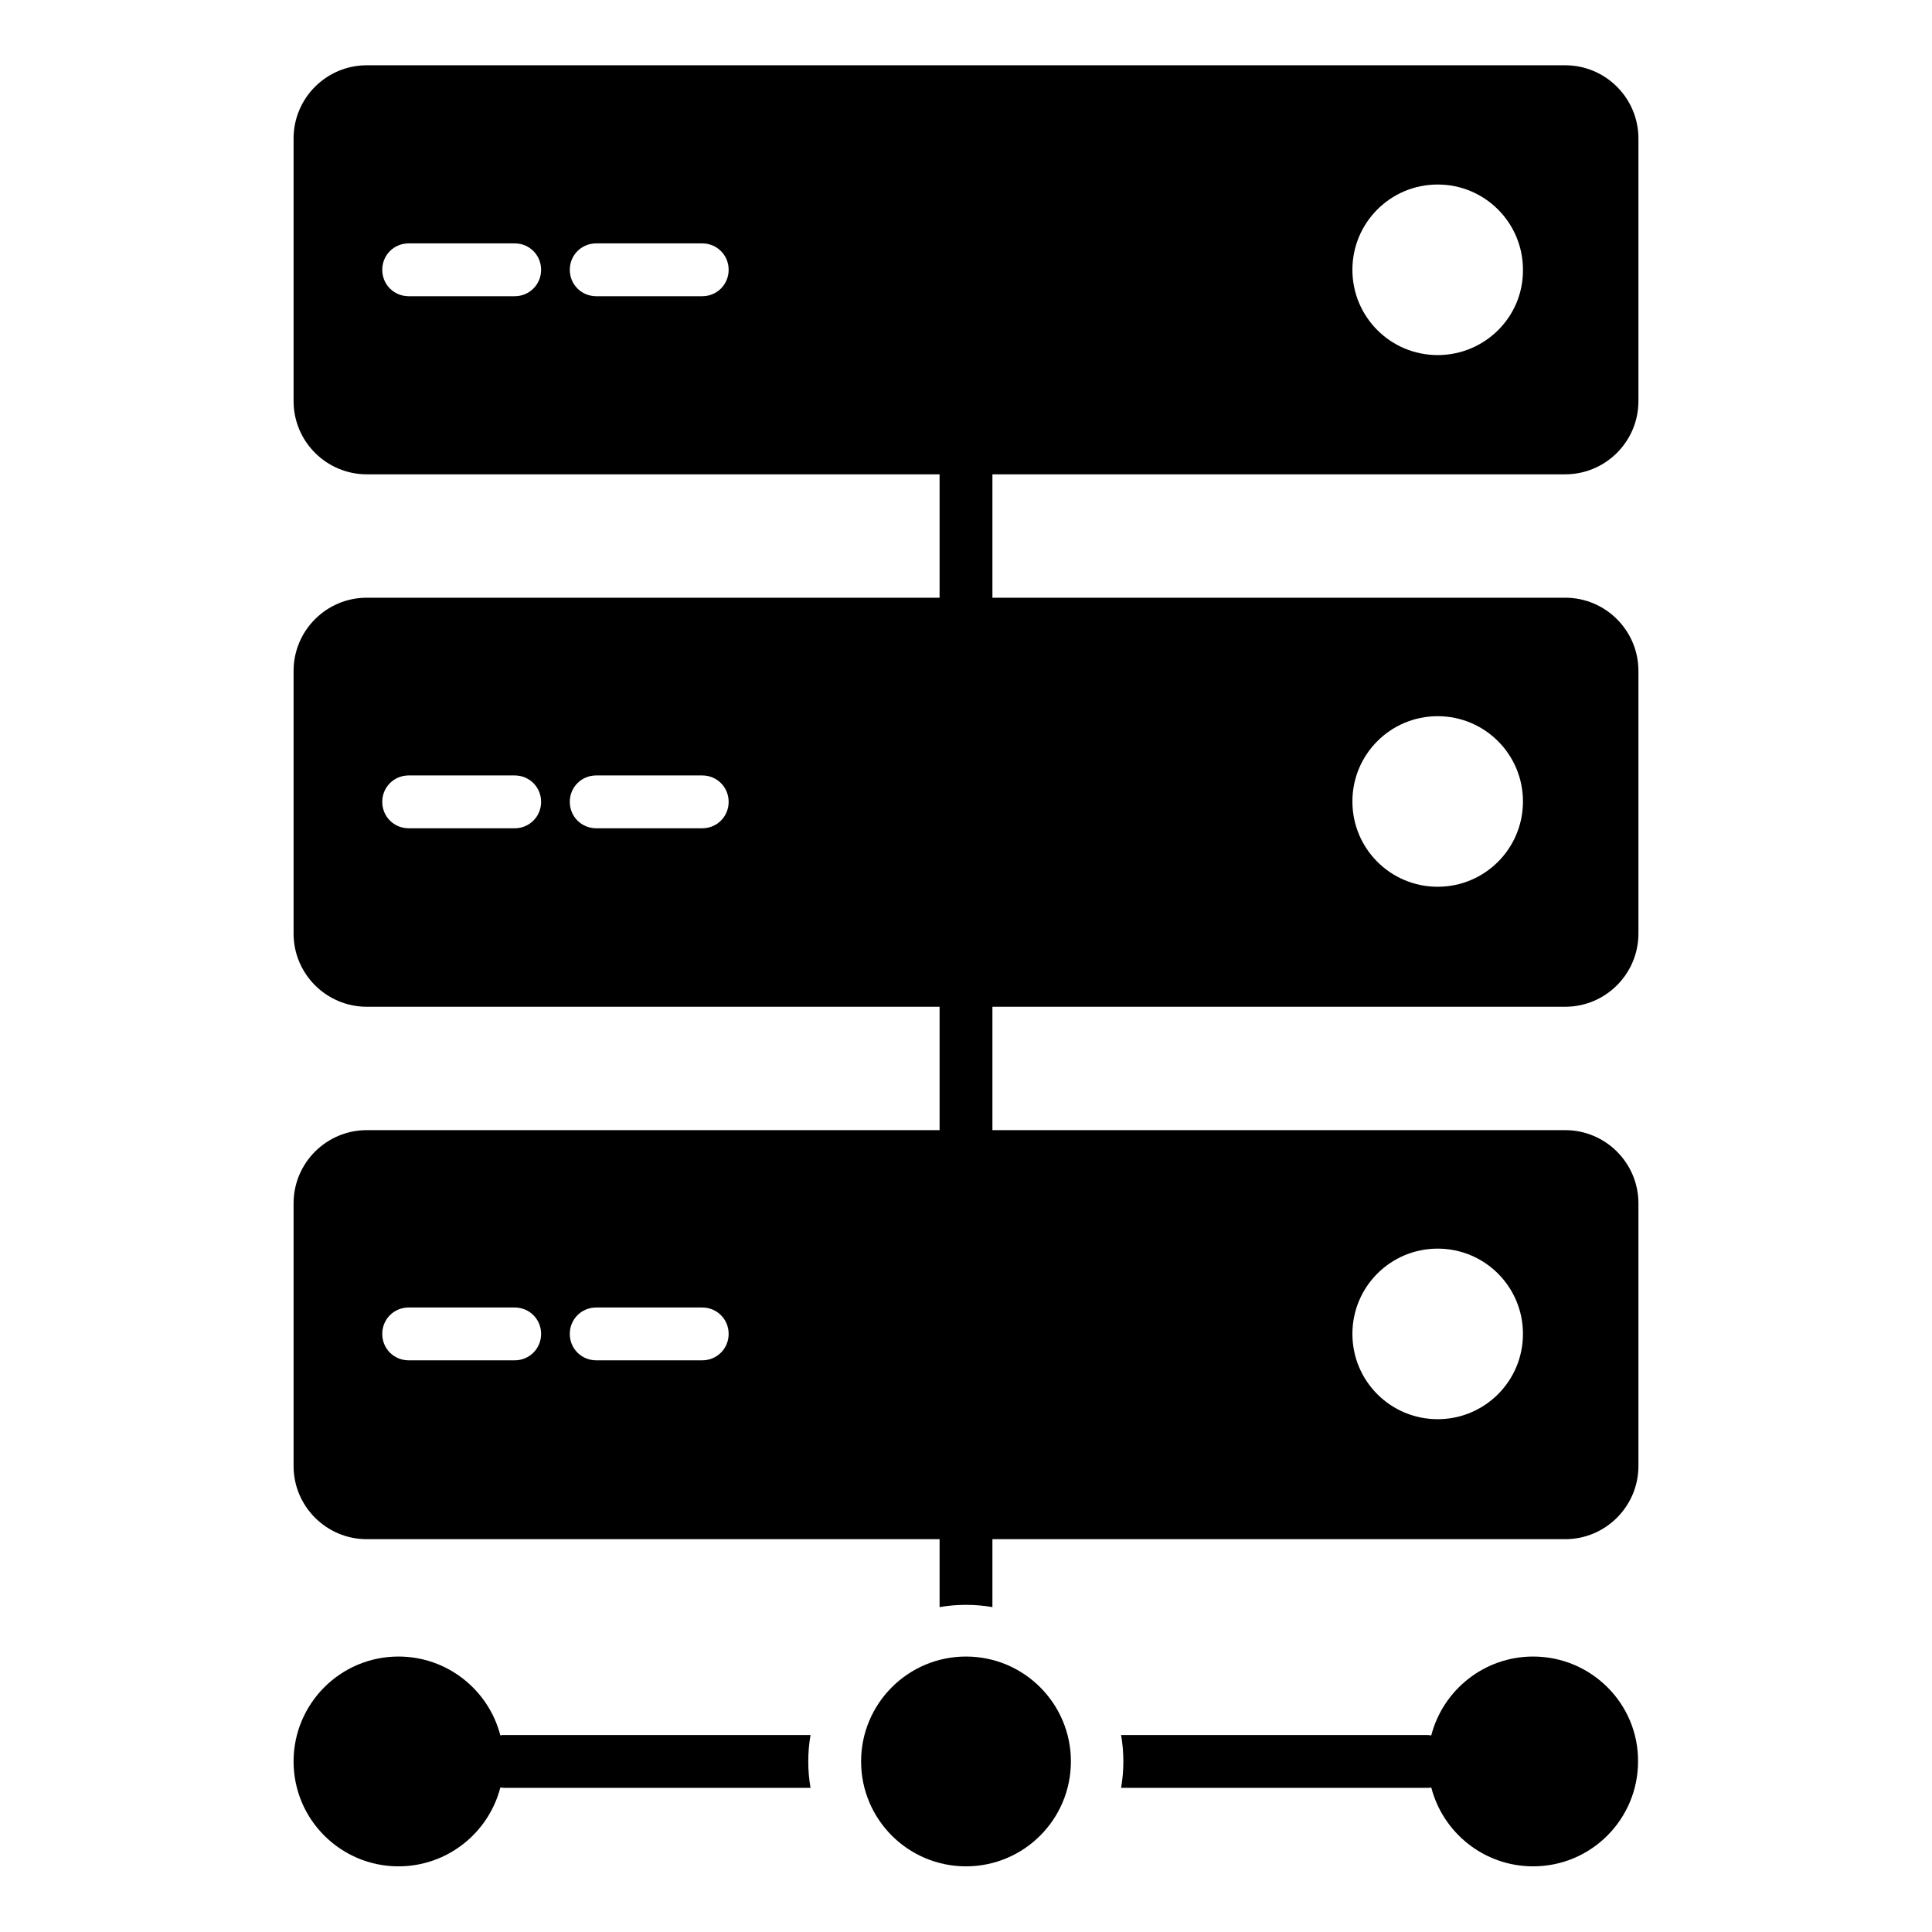
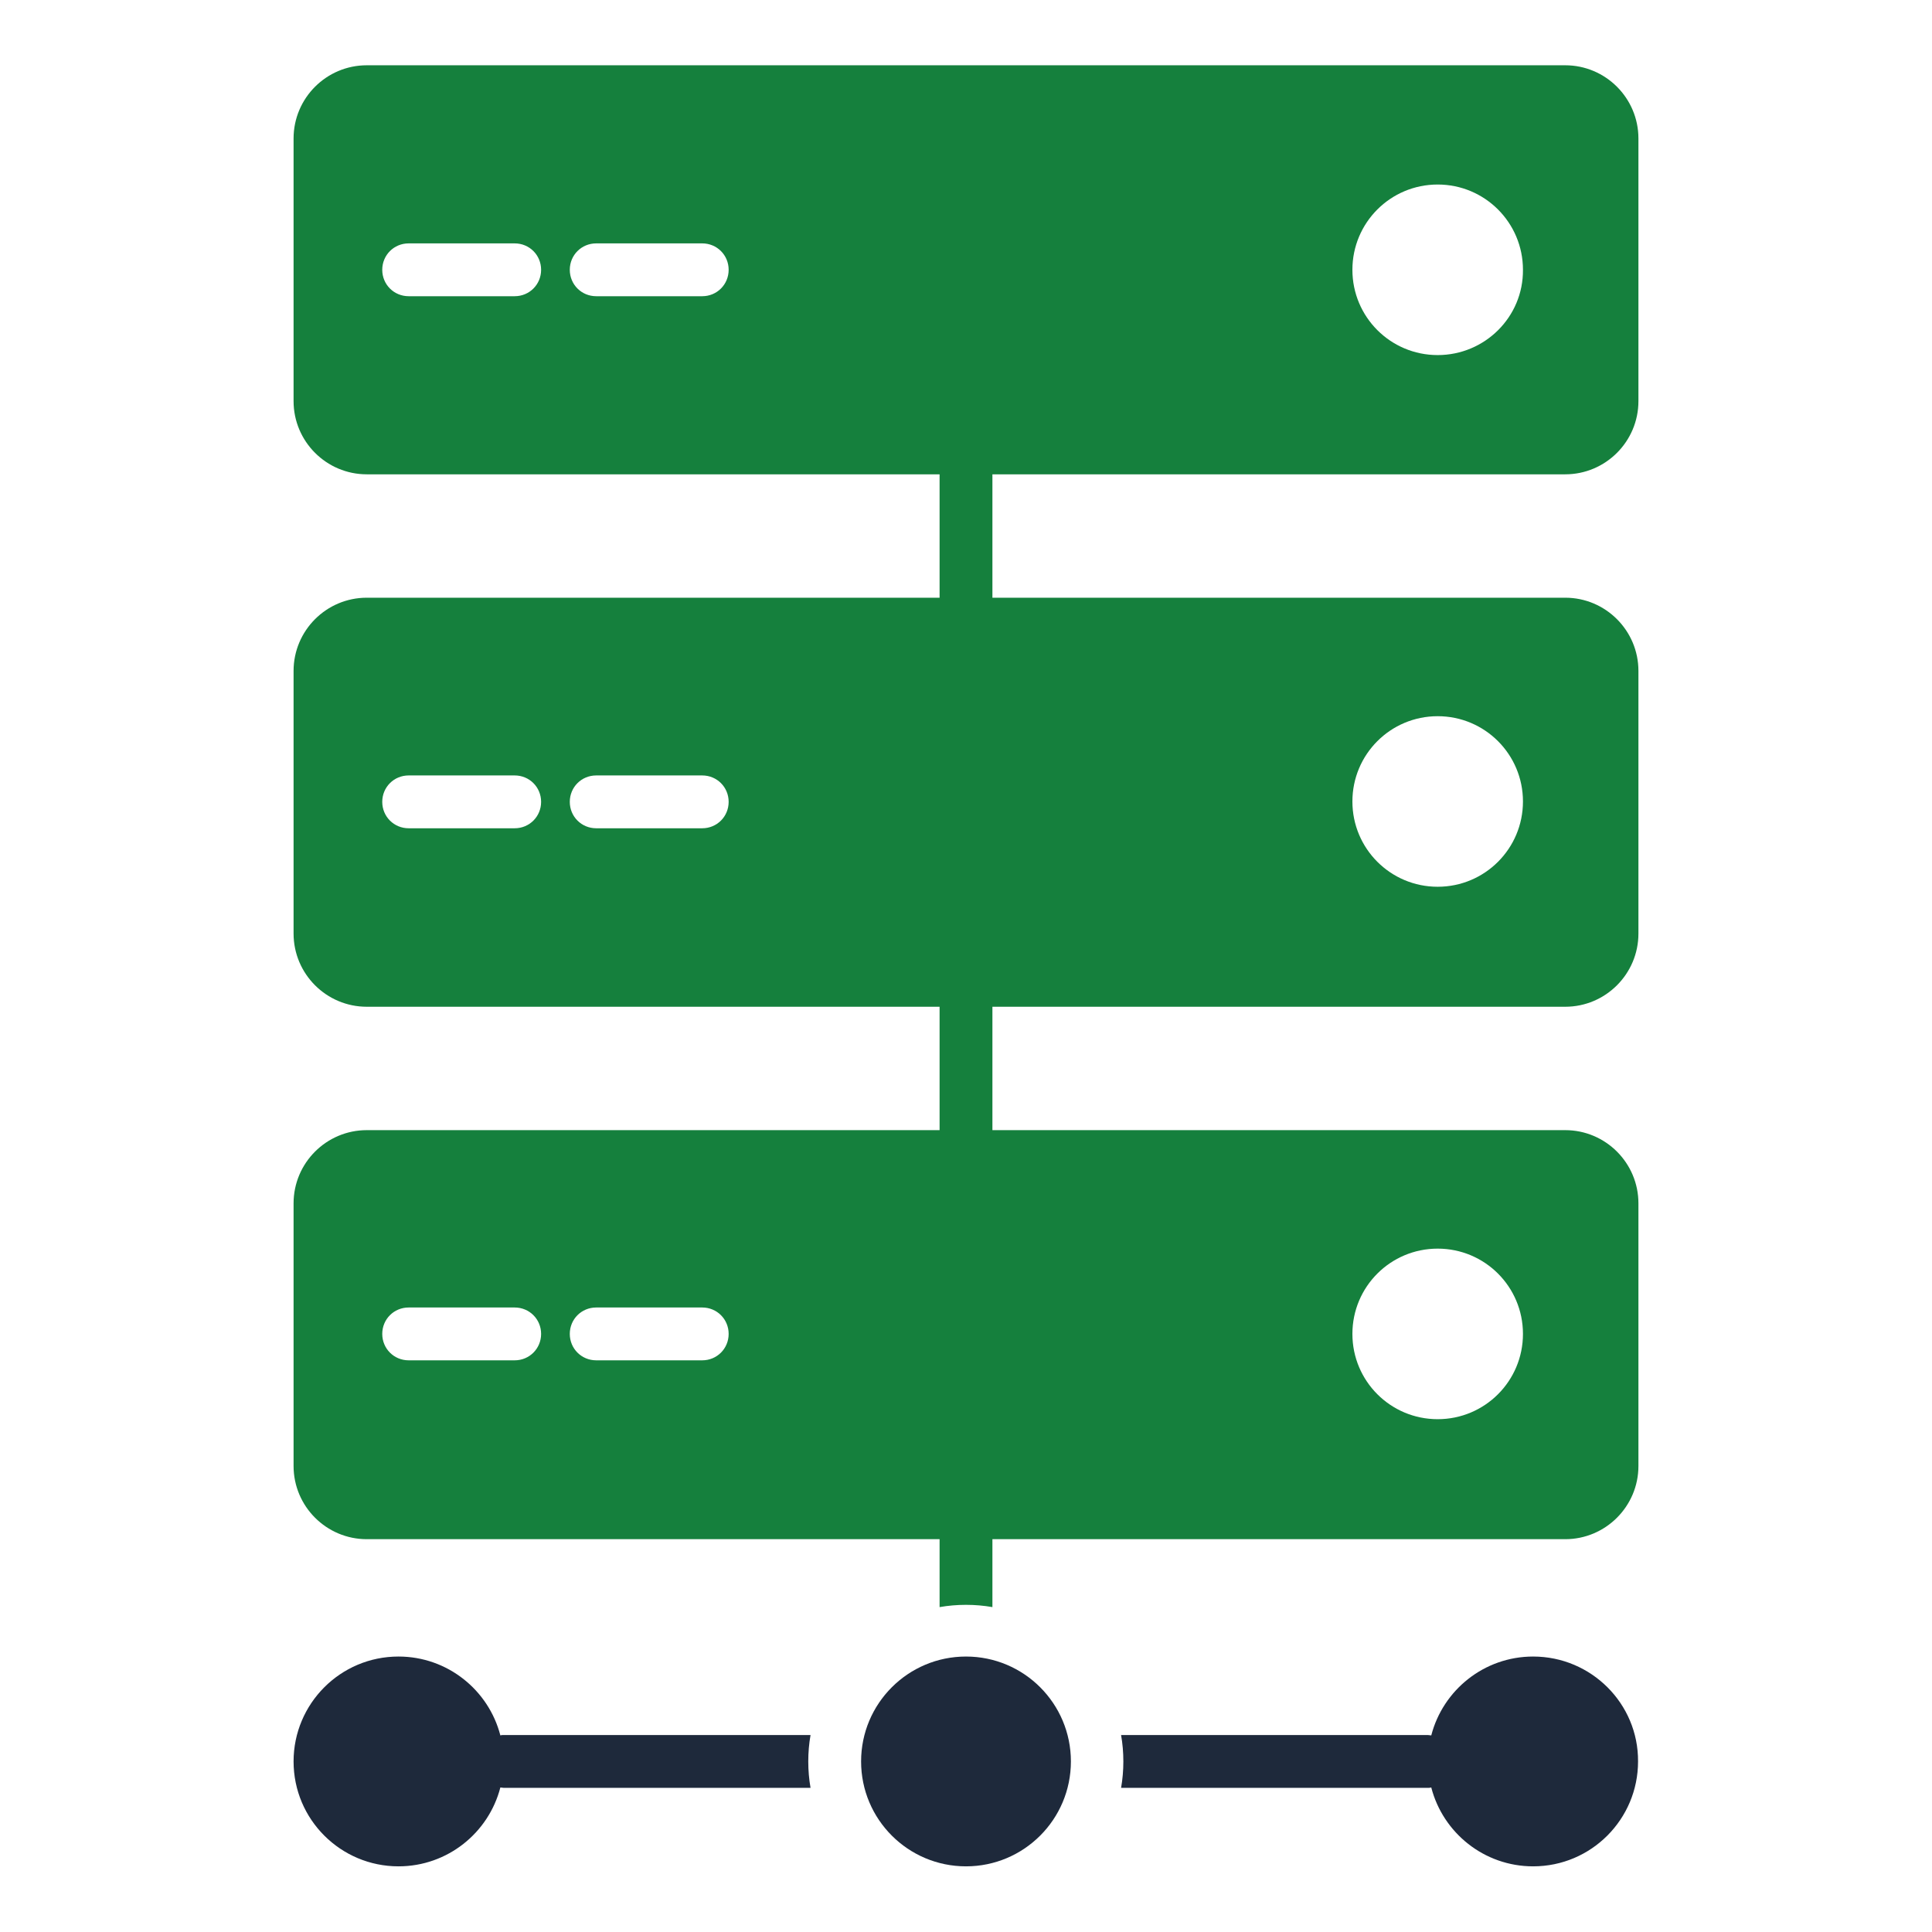
- <svg xmlns="http://www.w3.org/2000/svg" viewBox="0 0 512 512" id="Layer_1" version="1.1" xml:space="preserve" class="h-8 w-8 mr-2 fill-green-800">
+ <svg xmlns="http://www.w3.org/2000/svg" viewBox="0 0 512 512" id="Layer_1" version="1.1" xml:space="preserve" class="h-4 w-4 mr-2 fill-green-800">
  <g id="SVGRepo_bgCarrier" stroke-width="0" />
  <g id="SVGRepo_tracerCarrier" stroke-linecap="round" stroke-linejoin="round" />
  <g id="SVGRepo_iconCarrier">
    <g>
-       <path class="fill-green-800" d="M414.8,17.3H97.2c-10.7,0-19.4,8.7-19.4,19.4v69.6c0,10.7,8.7,19.4,19.4,19.4H249v32.7H97.2 c-10.7,0-19.4,8.7-19.4,19.4v69.6c0,10.7,8.7,19.4,19.4,19.4H249v32.7H97.2c-10.7,0-19.4,8.7-19.4,19.4v69.6 c0,10.7,8.7,19.4,19.4,19.4H249v18c2.3-0.4,4.6-0.6,7-0.6c2.4,0,4.7,0.2,7,0.6v-18h151.8c10.7,0,19.4-8.7,19.4-19.4v-69.6 c0-10.7-8.7-19.4-19.4-19.4H263v-32.7h151.8c10.7,0,19.4-8.7,19.4-19.4v-69.6c0-10.7-8.7-19.4-19.4-19.4H263v-32.7h151.8 c10.7,0,19.4-8.7,19.4-19.4V36.7C434.2,26,425.5,17.3,414.8,17.3z M136.4,360.5h-28.1c-3.9,0-7-3.1-7-7s3.1-7,7-7h28.1 c3.9,0,7,3.1,7,7S140.3,360.5,136.4,360.5z M186.1,360.5h-28.1c-3.9,0-7-3.1-7-7s3.1-7,7-7h28.1c3.9,0,7,3.1,7,7 S190,360.5,186.1,360.5z M381,330.9c12.5,0,22.6,10.1,22.6,22.6c0,12.5-10.1,22.6-22.6,22.6c-12.5,0-22.6-10.1-22.6-22.6 C358.4,341,368.5,330.9,381,330.9z M136.4,219.5h-28.1c-3.9,0-7-3.1-7-7s3.1-7,7-7h28.1c3.9,0,7,3.1,7,7S140.3,219.5,136.4,219.5z M186.1,219.5h-28.1c-3.9,0-7-3.1-7-7s3.1-7,7-7h28.1c3.9,0,7,3.1,7,7S190,219.5,186.1,219.5z M381,189.8 c12.5,0,22.6,10.1,22.6,22.6s-10.1,22.6-22.6,22.6c-12.5,0-22.6-10.1-22.6-22.6S368.5,189.8,381,189.8z M136.4,78.5h-28.1 c-3.9,0-7-3.1-7-7s3.1-7,7-7h28.1c3.9,0,7,3.1,7,7S140.3,78.5,136.4,78.5z M186.1,78.5h-28.1c-3.9,0-7-3.1-7-7s3.1-7,7-7h28.1 c3.9,0,7,3.1,7,7S190,78.5,186.1,78.5z M381,94.1c-12.5,0-22.6-10.1-22.6-22.6c0-12.5,10.1-22.6,22.6-22.6s22.6,10.1,22.6,22.6 C403.7,84,393.5,94.1,381,94.1z" />
-       <ellipse class="fill-gray-800" cx="256" cy="466.8" rx="27.8" ry="27.8" />
-       <path class="fill-gray-800" d="M406.3,439c-13,0-23.9,8.9-27,20.9c-0.3,0-0.6-0.1-0.9-0.1h-81.3c0.4,2.3,0.6,4.6,0.6,7s-0.2,4.7-0.6,7h81.3 c0.3,0,0.6,0,0.9-0.1c3.1,12,14,20.9,27,20.9c15.4,0,27.8-12.5,27.8-27.8C434.2,451.5,421.7,439,406.3,439z" />
-       <path class="fill-gray-800" d="M133.5,459.8c-0.3,0-0.6,0-0.9,0.1c-3.1-12-14-20.9-27-20.9c-15.4,0-27.8,12.5-27.8,27.8 c0,15.4,12.5,27.8,27.8,27.8c13,0,23.9-8.9,27-20.9c0.3,0,0.6,0.1,0.9,0.1h81.3c-0.4-2.3-0.6-4.6-0.6-7s0.2-4.7,0.6-7H133.5z" />
+       <path style="fill:#15803d" d="M414.8,17.3H97.2c-10.7,0-19.4,8.7-19.4,19.4v69.6c0,10.7,8.7,19.4,19.4,19.4H249v32.7H97.2 c-10.7,0-19.4,8.7-19.4,19.4v69.6c0,10.7,8.7,19.4,19.4,19.4H249v32.7H97.2c-10.7,0-19.4,8.7-19.4,19.4v69.6 c0,10.7,8.7,19.4,19.4,19.4H249v18c2.3-0.4,4.6-0.6,7-0.6c2.4,0,4.7,0.2,7,0.6v-18h151.8c10.7,0,19.4-8.7,19.4-19.4v-69.6 c0-10.7-8.7-19.4-19.4-19.4H263v-32.7h151.8c10.7,0,19.4-8.7,19.4-19.4v-69.6c0-10.7-8.7-19.4-19.4-19.4H263v-32.7h151.8 c10.7,0,19.4-8.7,19.4-19.4V36.7C434.2,26,425.5,17.3,414.8,17.3z M136.4,360.5h-28.1c-3.9,0-7-3.1-7-7s3.1-7,7-7h28.1 c3.9,0,7,3.1,7,7S140.3,360.5,136.4,360.5z M186.1,360.5h-28.1c-3.9,0-7-3.1-7-7s3.1-7,7-7h28.1c3.9,0,7,3.1,7,7 S190,360.5,186.1,360.5z M381,330.9c12.5,0,22.6,10.1,22.6,22.6c0,12.5-10.1,22.6-22.6,22.6c-12.5,0-22.6-10.1-22.6-22.6 C358.4,341,368.5,330.9,381,330.9z M136.4,219.5h-28.1c-3.9,0-7-3.1-7-7s3.1-7,7-7h28.1c3.9,0,7,3.1,7,7S140.3,219.5,136.4,219.5z M186.1,219.5h-28.1c-3.9,0-7-3.1-7-7s3.1-7,7-7h28.1c3.9,0,7,3.1,7,7S190,219.5,186.1,219.5z M381,189.8 c12.5,0,22.6,10.1,22.6,22.6s-10.1,22.6-22.6,22.6c-12.5,0-22.6-10.1-22.6-22.6S368.5,189.8,381,189.8z M136.4,78.5h-28.1 c-3.9,0-7-3.1-7-7s3.1-7,7-7h28.1c3.9,0,7,3.1,7,7S140.3,78.5,136.4,78.5z M186.1,78.5h-28.1c-3.9,0-7-3.1-7-7s3.1-7,7-7h28.1 c3.9,0,7,3.1,7,7S190,78.5,186.1,78.5z M381,94.1c-12.5,0-22.6-10.1-22.6-22.6c0-12.5,10.1-22.6,22.6-22.6s22.6,10.1,22.6,22.6 C403.7,84,393.5,94.1,381,94.1z" />
+       <ellipse style="fill:#1e293b" cx="256" cy="466.8" rx="27.8" ry="27.8" />
+       <path style="fill:#1e293b" d="M406.3,439c-13,0-23.9,8.9-27,20.9c-0.3,0-0.6-0.1-0.9-0.1h-81.3c0.4,2.3,0.6,4.6,0.6,7s-0.2,4.7-0.6,7h81.3 c0.3,0,0.6,0,0.9-0.1c3.1,12,14,20.9,27,20.9c15.4,0,27.8-12.5,27.8-27.8C434.2,451.5,421.7,439,406.3,439z" />
+       <path style="fill:#1e293b" d="M133.5,459.8c-0.3,0-0.6,0-0.9,0.1c-3.1-12-14-20.9-27-20.9c-15.4,0-27.8,12.5-27.8,27.8 c0,15.4,12.5,27.8,27.8,27.8c13,0,23.9-8.9,27-20.9c0.3,0,0.6,0.1,0.9,0.1h81.3c-0.4-2.3-0.6-4.6-0.6-7s0.2-4.7,0.6-7H133.5z" />
    </g>
  </g>
</svg>
